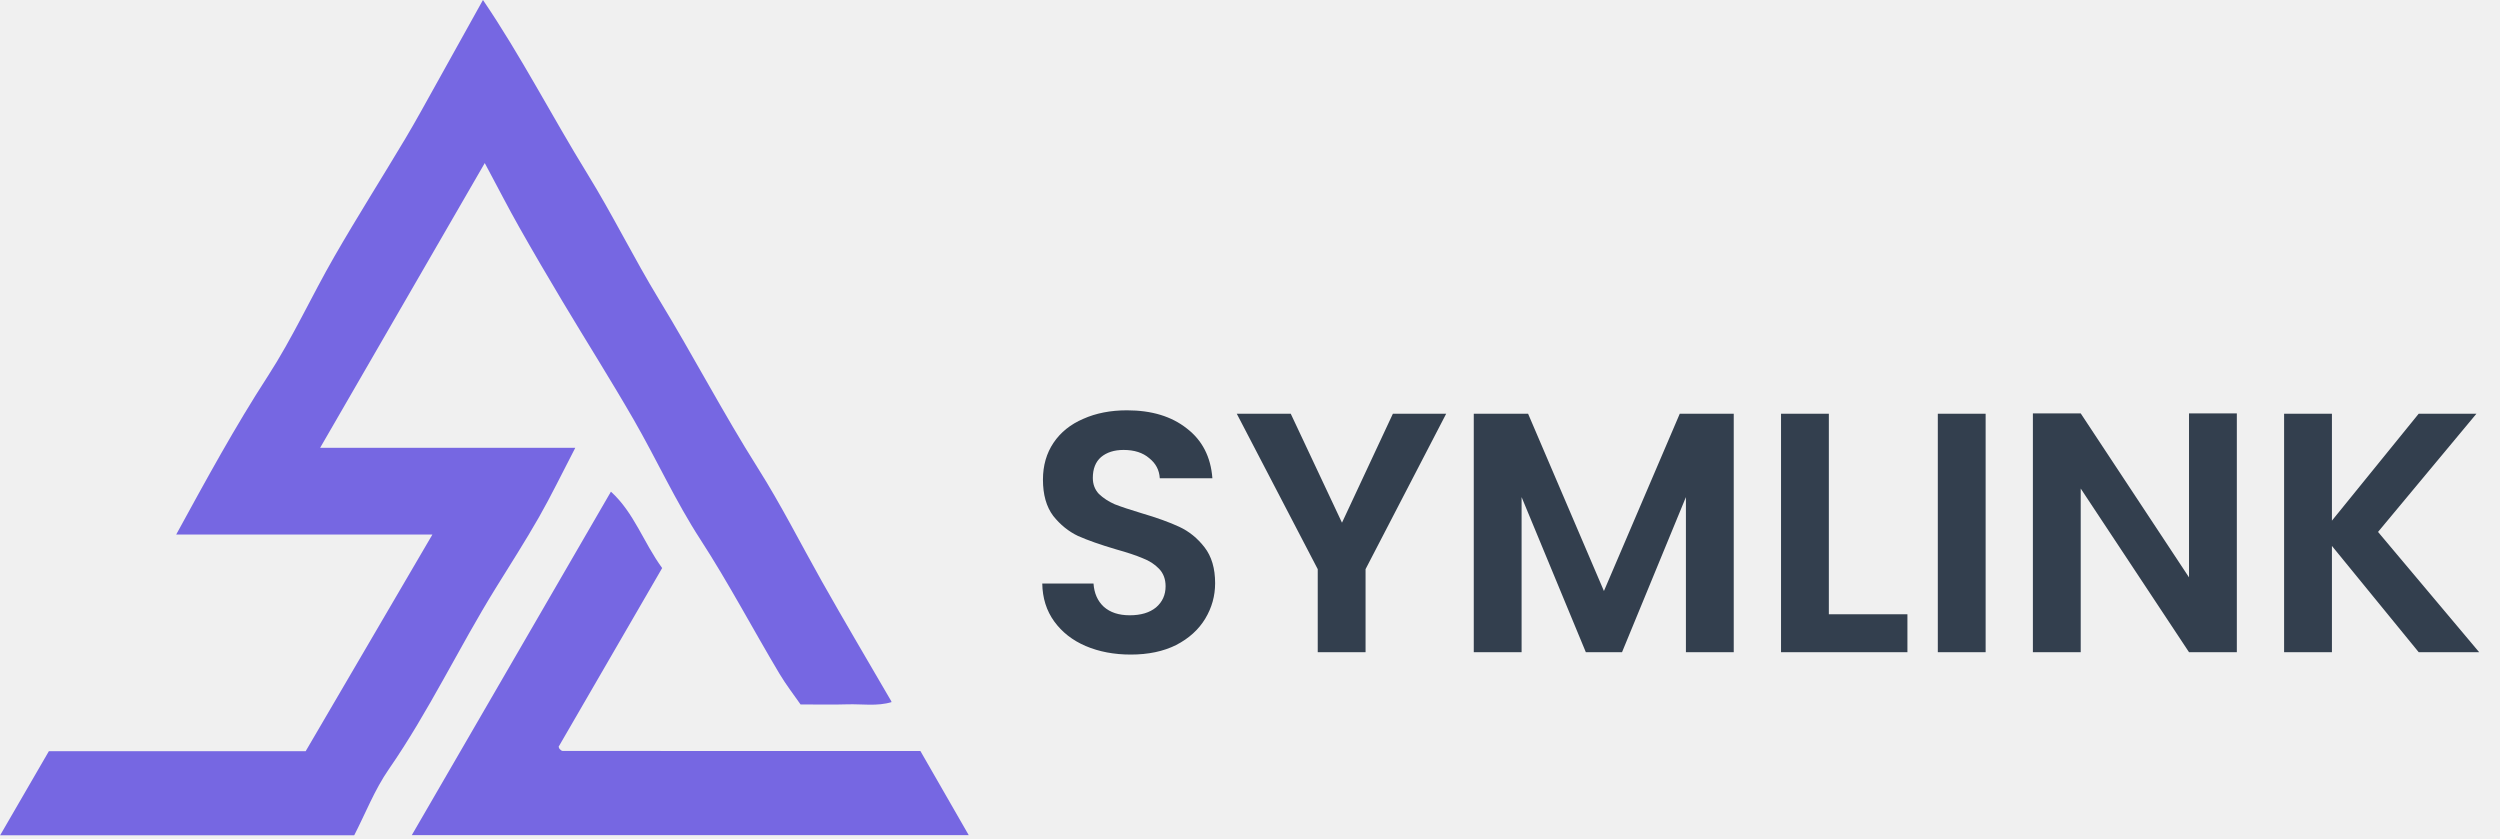
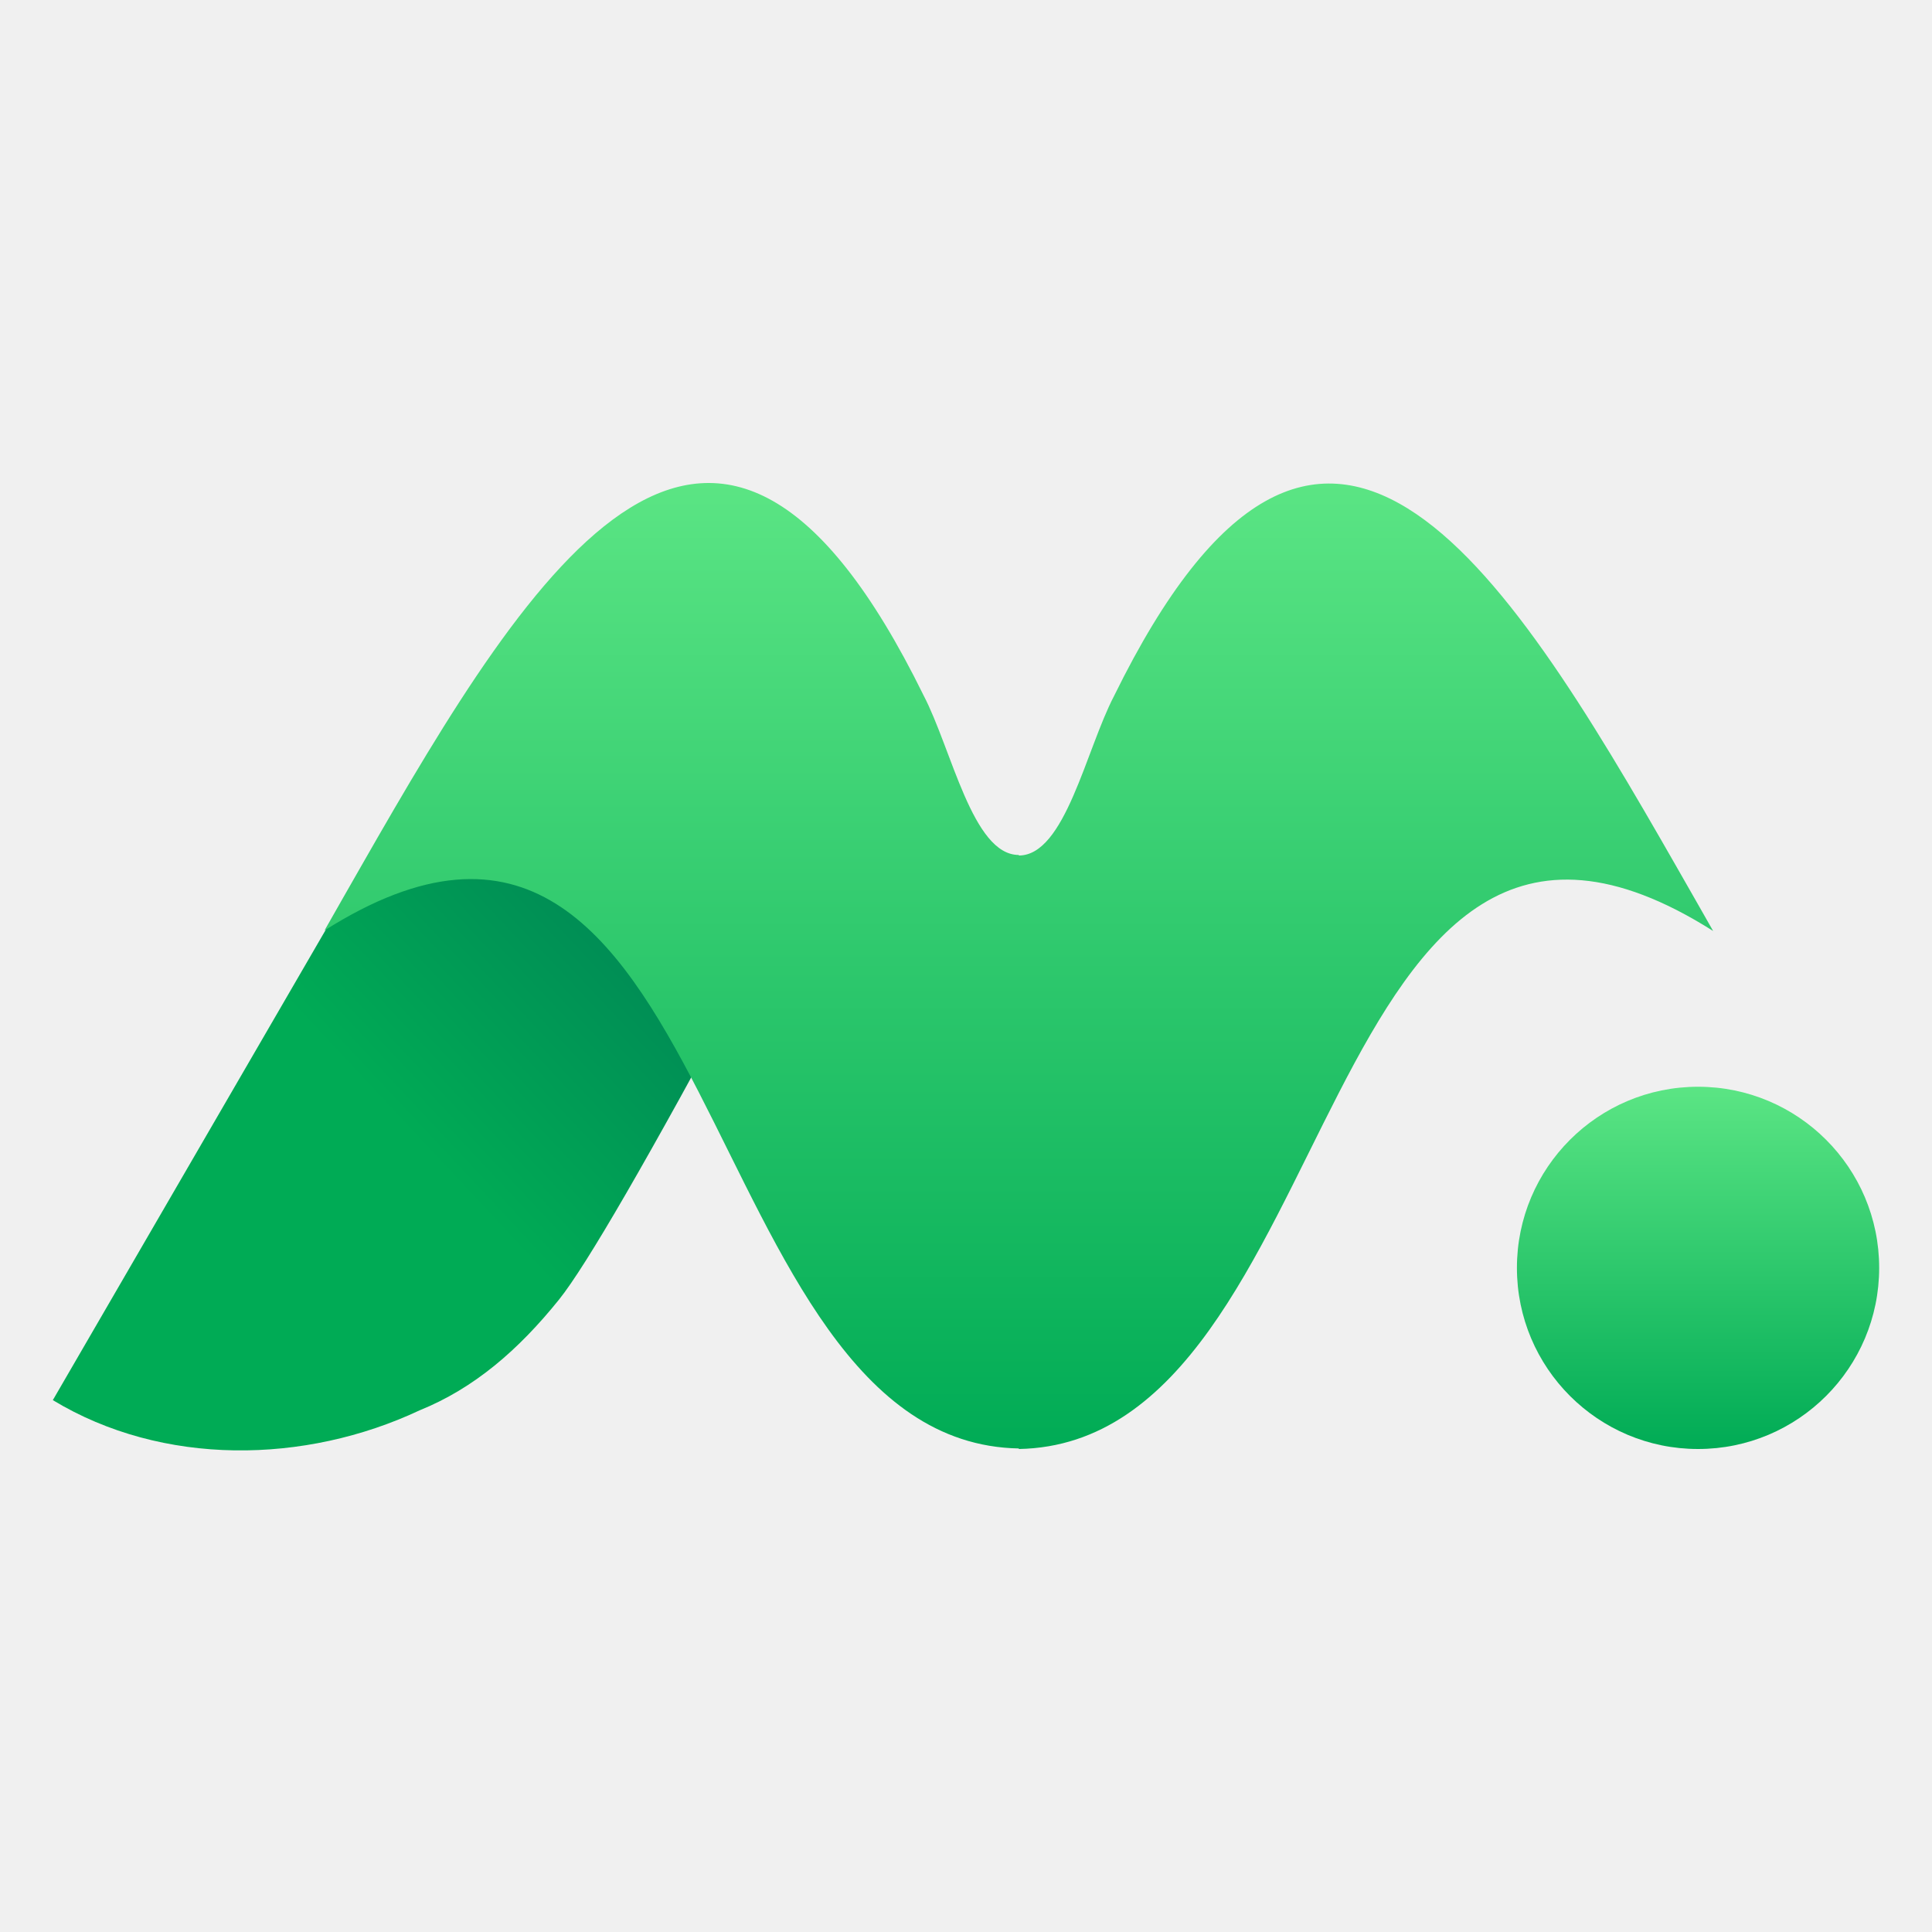
- <svg xmlns="http://www.w3.org/2000/svg" width="161" height="54" viewBox="0 0 161 54" fill="none">
-   <path d="M72.82 42.154C71.749 42.154 70.781 41.971 69.916 41.604C69.065 41.237 68.391 40.709 67.892 40.02C67.393 39.331 67.137 38.517 67.122 37.578H70.422C70.466 38.209 70.686 38.707 71.082 39.074C71.493 39.441 72.05 39.624 72.754 39.624C73.473 39.624 74.037 39.455 74.448 39.118C74.859 38.766 75.064 38.311 75.064 37.754C75.064 37.299 74.925 36.925 74.646 36.632C74.367 36.339 74.015 36.111 73.59 35.95C73.179 35.774 72.607 35.583 71.874 35.378C70.877 35.085 70.063 34.799 69.432 34.52C68.816 34.227 68.281 33.794 67.826 33.222C67.386 32.635 67.166 31.858 67.166 30.89C67.166 29.981 67.393 29.189 67.848 28.514C68.303 27.839 68.941 27.326 69.762 26.974C70.583 26.607 71.522 26.424 72.578 26.424C74.162 26.424 75.445 26.813 76.428 27.59C77.425 28.353 77.975 29.423 78.078 30.802H74.69C74.661 30.274 74.433 29.841 74.008 29.504C73.597 29.152 73.047 28.976 72.358 28.976C71.757 28.976 71.273 29.13 70.906 29.438C70.554 29.746 70.378 30.193 70.378 30.78C70.378 31.191 70.51 31.535 70.774 31.814C71.053 32.078 71.39 32.298 71.786 32.474C72.197 32.635 72.769 32.826 73.502 33.046C74.499 33.339 75.313 33.633 75.944 33.926C76.575 34.219 77.117 34.659 77.572 35.246C78.027 35.833 78.254 36.603 78.254 37.556C78.254 38.377 78.041 39.14 77.616 39.844C77.191 40.548 76.567 41.113 75.746 41.538C74.925 41.949 73.949 42.154 72.82 42.154ZM93.134 26.644L87.942 36.654V42H84.862V36.654L79.648 26.644H83.124L86.424 33.662L89.702 26.644H93.134ZM111.653 26.644V42H108.573V32.012L104.459 42H102.127L97.991 32.012V42H94.911V26.644H98.409L103.293 38.062L108.177 26.644H111.653ZM117.778 39.558H122.838V42H114.698V26.644H117.778V39.558ZM127.875 26.644V42H124.795V26.644H127.875ZM144.052 42H140.972L133.998 31.462V42H130.918V26.622H133.998L140.972 37.182V26.622H144.052V42ZM155.764 42L150.176 35.158V42H147.096V26.644H150.176V33.53L155.764 26.644H159.482L153.146 34.256L159.658 42H155.764Z" fill="#333F4E" />
-   <mask id="mask0_621_77139" style="mask-type:luminance" maskUnits="userSpaceOnUse" x="0" y="0" width="58" height="54">
-     <path d="M0 0H57.43V53.807H0V0Z" fill="white" />
-   </mask>
-   <g mask="url(#mask0_621_77139)">
-     <path fill-rule="evenodd" clip-rule="evenodd" d="M31.219 10.501C27.6 16.761 24.189 22.659 20.617 28.837H37.049C36.194 30.48 35.502 31.917 34.713 33.3C33.826 34.856 32.857 36.365 31.914 37.889C29.542 41.724 27.614 45.818 25.038 49.54C24.122 50.863 23.525 52.408 22.805 53.807H0C1.071 51.959 2.105 50.175 3.146 48.379H19.684C22.377 43.775 25.081 39.153 27.847 34.424H11.347C13.312 30.83 15.15 27.46 17.25 24.222C18.845 21.761 20.069 19.061 21.537 16.513C23.013 13.951 24.596 11.451 26.112 8.912C26.787 7.78 27.416 6.621 28.059 5.471C29.078 3.647 30.09 1.819 31.103 -0.001C33.539 3.583 35.542 7.487 37.839 11.213C39.454 13.834 40.829 16.639 42.438 19.282C44.624 22.87 46.565 26.596 48.814 30.156C50.287 32.488 51.556 35.001 52.923 37.429C54.37 40 55.878 42.538 57.43 45.212C56.476 45.501 55.512 45.329 54.572 45.359C53.657 45.389 52.74 45.366 51.556 45.366C51.158 44.791 50.631 44.115 50.195 43.384C48.482 40.514 46.929 37.554 45.104 34.741C43.507 32.281 42.282 29.582 40.814 27.033C39.338 24.471 37.755 21.97 36.237 19.432C35.28 17.833 34.338 16.224 33.421 14.602C32.733 13.385 32.096 12.139 31.219 10.501Z" fill="#7667E2" />
+ <svg xmlns="http://www.w3.org/2000/svg" height="512" viewBox="0 0 512 512" width="512">
+   <linearGradient id="a" x1="100%" x2="50%" y1="5.663%" y2="50%">
+     <stop offset="0" stop-color="#007b55" />
+     <stop offset="1" stop-color="#00ab55" />
+   </linearGradient>
+   <linearGradient id="b" x1="50%" x2="50%" y1="0%" y2="100%">
+     <stop offset="0" stop-color="#5be584" />
+     <stop offset="1" stop-color="#00ab55" />
+   </linearGradient>
+   <g fill="none" fill-rule="evenodd" transform="translate(14 128)">
+     <path d="m92.807 83.107c44.289 22.889 46.308 23.935 46.401 23.98.012.009.642.333 44.793 23.153-26.072 48.54-42.693 77.266-49.868 86.179-10.759 13.37-22.495 23.493-36.93 29.334-30.346 14.262-68.07 14.929-97.202-2.704z" fill="url(#a)" />
+     <g fill="url(#b)">
+       <path d="m430.31 101.726c-46.271-80.956-94.1-157.228-149.043-45.344-7.516 14.383-12.995 42.337-25.267 42.337v-.142c-12.272 0-17.749-27.953-25.265-42.337-54.945-111.885-102.774-35.612-149.045 45.344-3.482 6.105-6.827 11.932-9.69 16.996 106.038-67.127 97.11 135.666 184 137.278v.142c86.891-1.611 77.962-204.405 184-137.28-2.861-5.062-6.206-10.889-9.69-16.994" />
+       <path d="m436 256c26.509 0 48-21.491 48-48s-21.491-48-48-48-48 21.491-48 48 21.491 48 48 48" />
+     </g>
  </g>
-   <path fill-rule="evenodd" clip-rule="evenodd" d="M26.521 53.781C30.775 46.443 35 39.157 39.344 31.663C40.844 33.029 41.426 34.912 42.643 36.583C40.406 40.444 38.195 44.259 35.976 48.088C35.991 48.124 36.003 48.195 36.044 48.238C36.096 48.293 36.172 48.361 36.238 48.361C43.887 48.366 51.535 48.366 59.274 48.366C60.287 50.129 61.315 51.918 62.385 53.781H26.521Z" fill="#7667E2" />
</svg>
